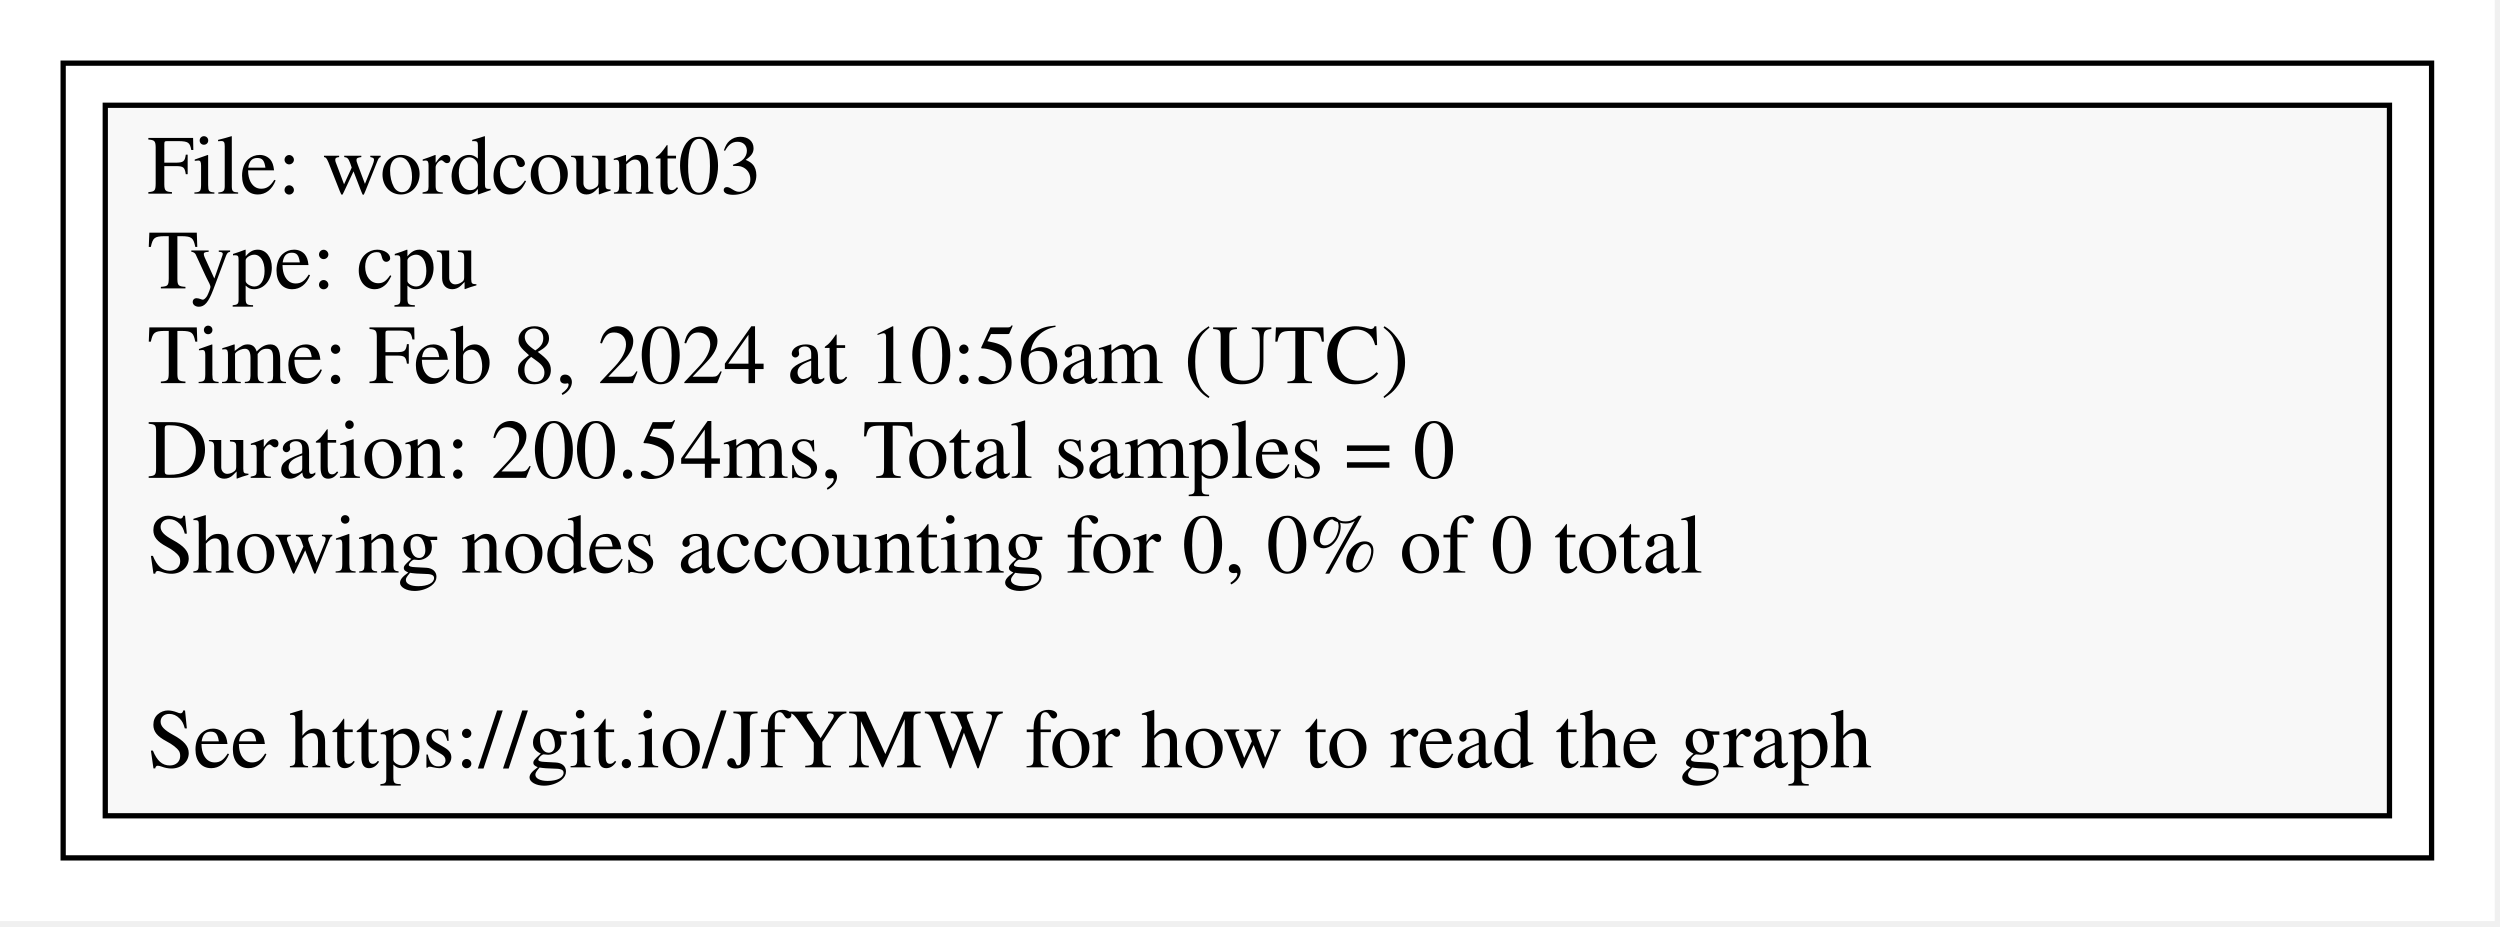
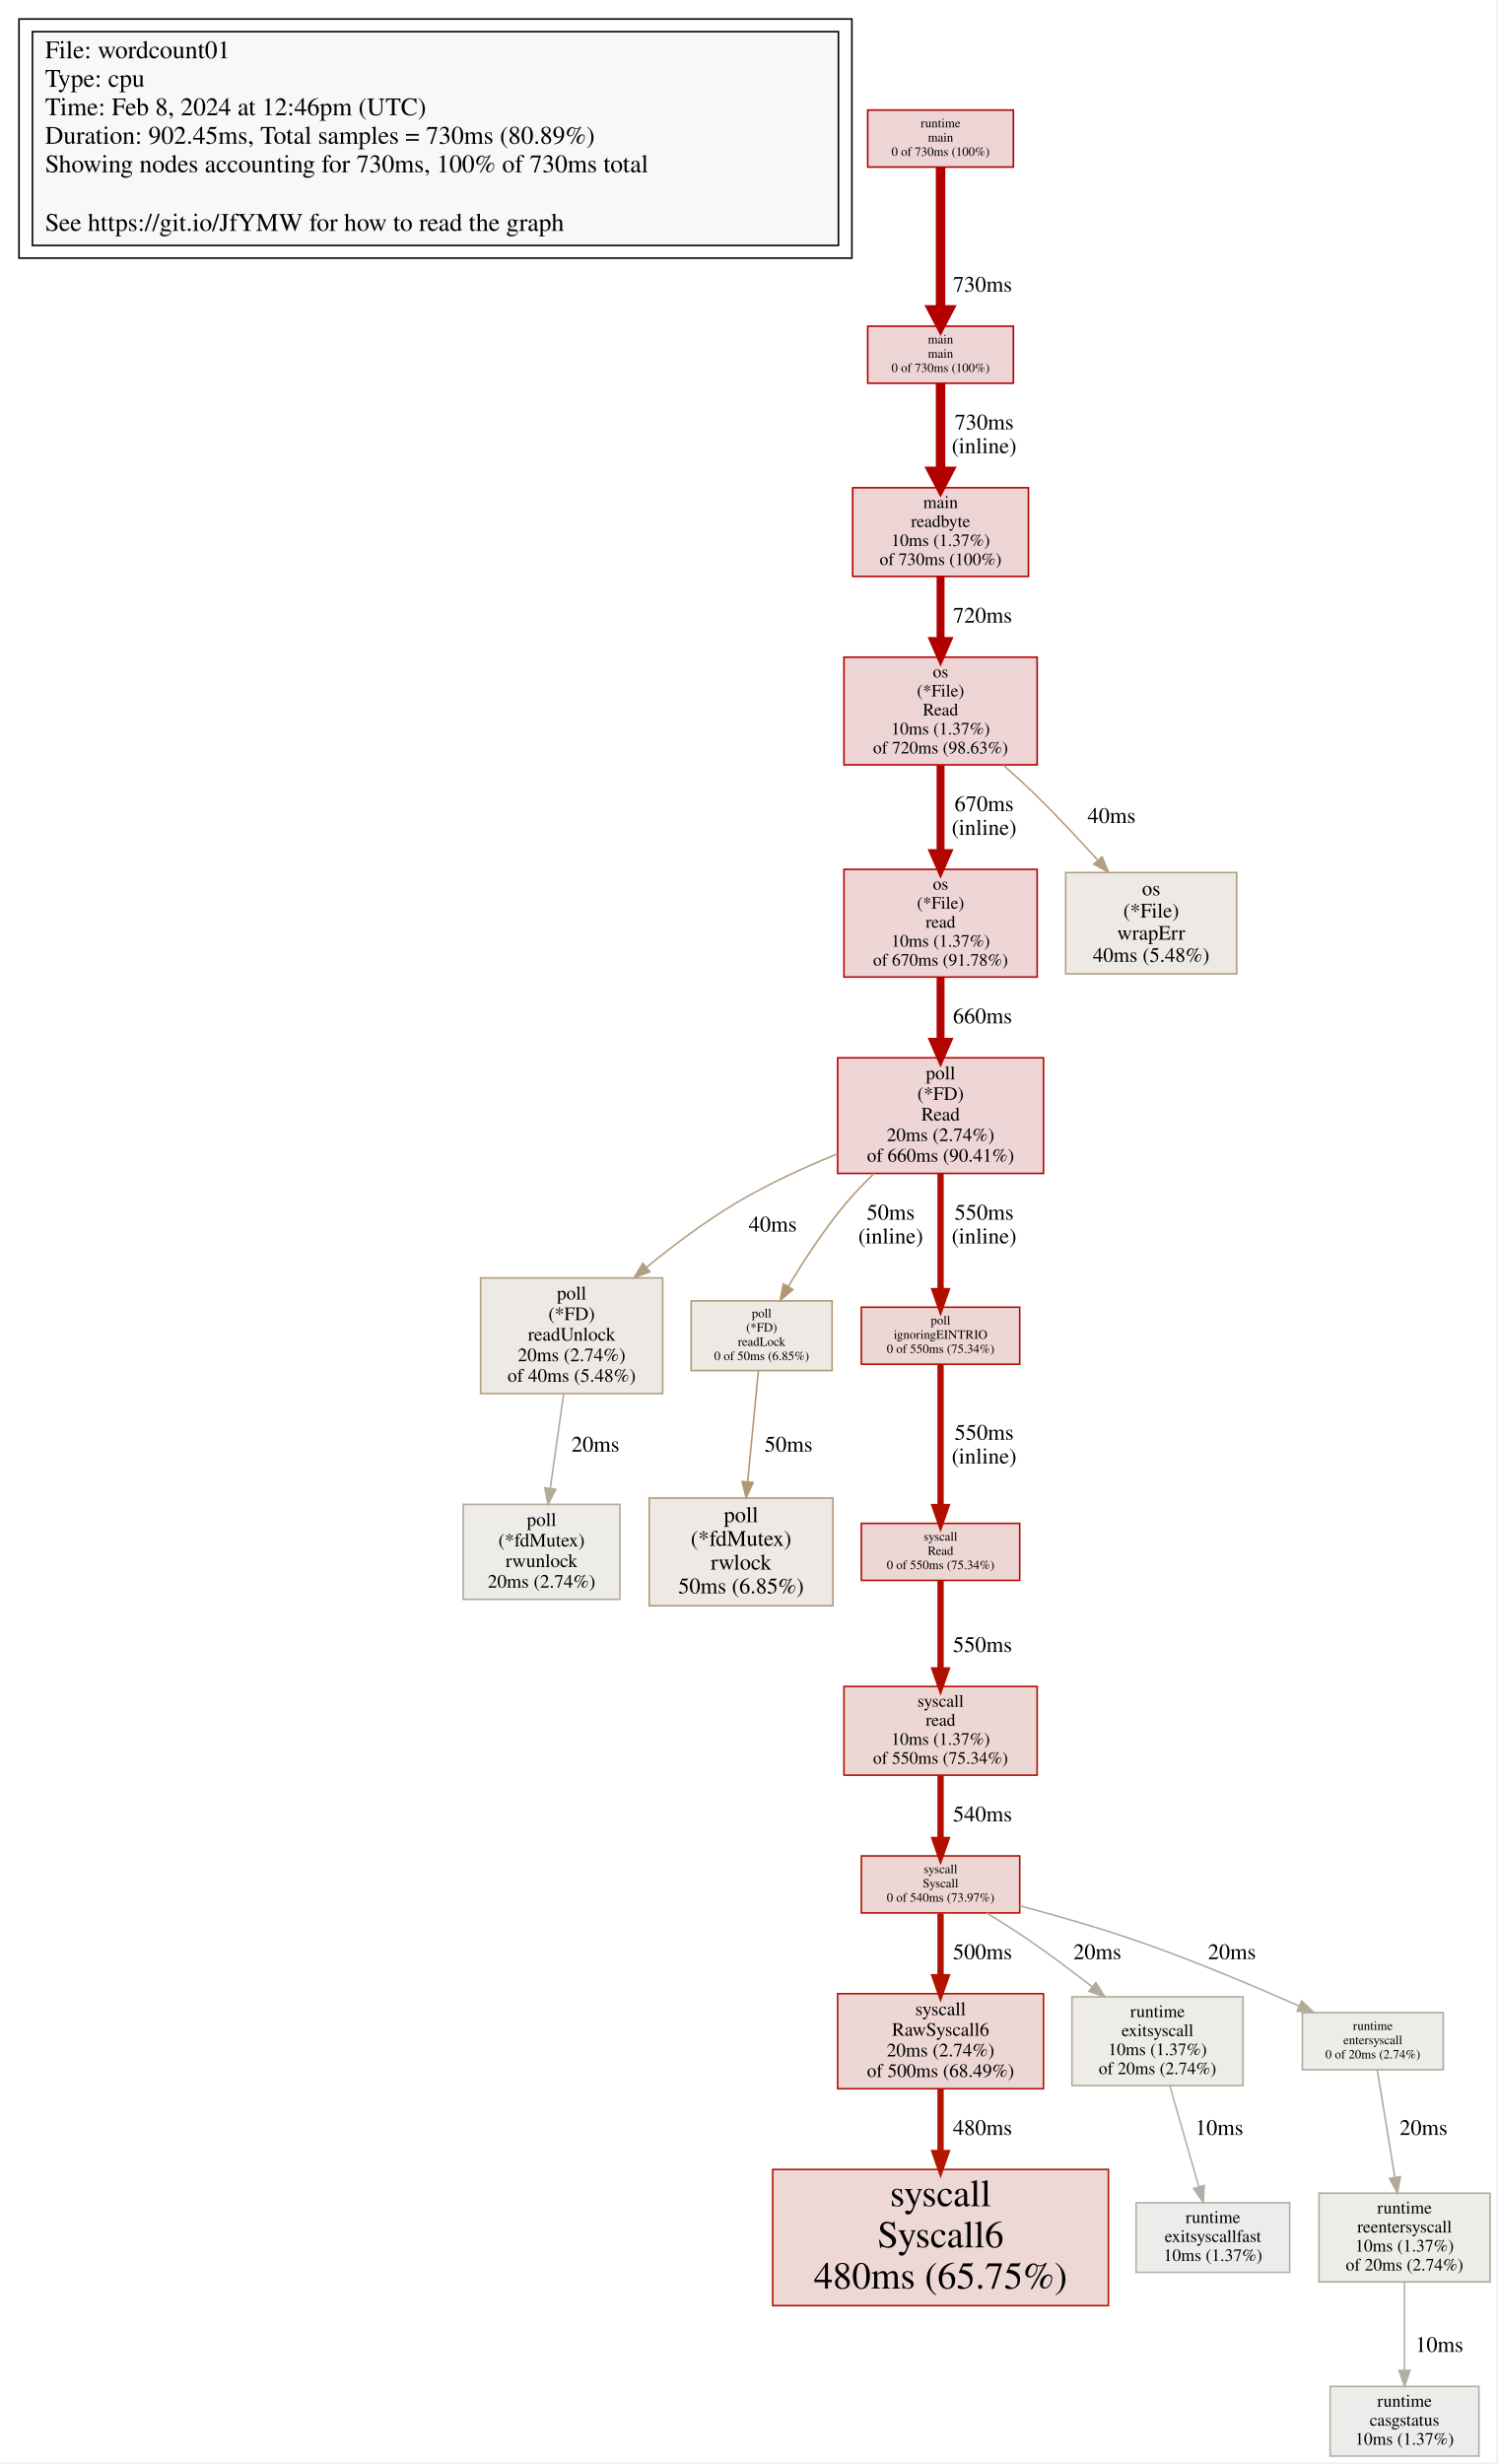
<svg xmlns="http://www.w3.org/2000/svg" xmlns:xlink="http://www.w3.org/1999/xlink" width="100%" height="100%">
  <g id="viewport" transform="scale(0.5,0.5) translate(0,0)">
-     <g id="graph0" class="graph" transform="scale(1 1) rotate(0) translate(4 171)">
-       <polygon fill="white" stroke="transparent" points="-4,4 -4,-171 470,-171 470,4 -4,4" />
+     <g id="graph0" class="graph" transform="scale(1 1) rotate(0) translate(4 1551)">
+       <polygon fill="white" stroke="transparent" points="-4,4 -4,-1551 941,-1551 941,4 -4,4" />
      <g id="clust1" class="cluster">
-         <polygon fill="none" stroke="black" points="8,-8 8,-159 458,-159 458,-8 8,-8" />
+         <polygon fill="none" stroke="black" points="8,-1388 8,-1539 534,-1539 534,-1388 8,-1388" />
      </g>
      <g id="node1" class="node">
        <g id="a_node1">
-           <a xlink:title="wordcount03">
-             <polygon fill="#f8f8f8" stroke="black" points="450,-151 16,-151 16,-16 450,-16 450,-151" />
-             <text text-anchor="start" x="24" y="-134.2" font-family="Times,serif" font-size="16.00">File: wordcount03</text>
-             <text text-anchor="start" x="24" y="-116.2" font-family="Times,serif" font-size="16.00">Type: cpu</text>
-             <text text-anchor="start" x="24" y="-98.2" font-family="Times,serif" font-size="16.00">Time: Feb 8, 2024 at 10:56am (UTC)</text>
-             <text text-anchor="start" x="24" y="-80.2" font-family="Times,serif" font-size="16.00">Duration: 200.54ms, Total samples = 0 </text>
-             <text text-anchor="start" x="24" y="-62.2" font-family="Times,serif" font-size="16.00">Showing nodes accounting for 0, 0% of 0 total</text>
-             <text text-anchor="start" x="24" y="-25.2" font-family="Times,serif" font-size="16.00">See https://git.io/JfYMW for how to read the graph</text>
+           <a xlink:title="wordcount01">
+             <polygon fill="#f8f8f8" stroke="black" points="525.5,-1531 16.5,-1531 16.5,-1396 525.5,-1396 525.5,-1531" />
+             <text text-anchor="start" x="24.5" y="-1514.2" font-family="Times,serif" font-size="16.00">File: wordcount01</text>
+             <text text-anchor="start" x="24.5" y="-1496.2" font-family="Times,serif" font-size="16.00">Type: cpu</text>
+             <text text-anchor="start" x="24.5" y="-1478.2" font-family="Times,serif" font-size="16.00">Time: Feb 8, 2024 at 12:46pm (UTC)</text>
+             <text text-anchor="start" x="24.5" y="-1460.2" font-family="Times,serif" font-size="16.00">Duration: 902.45ms, Total samples = 730ms (80.89%)</text>
+             <text text-anchor="start" x="24.5" y="-1442.2" font-family="Times,serif" font-size="16.00">Showing nodes accounting for 730ms, 100% of 730ms total</text>
+             <text text-anchor="start" x="24.5" y="-1405.2" font-family="Times,serif" font-size="16.00">See https://git.io/JfYMW for how to read the graph</text>
+           </a>
+         </g>
+       </g>
+       <g id="node1" class="node">
+         <g id="a_node1">
+           <a xlink:title="runtime/internal/syscall.Syscall6 (480ms)">
+             <polygon fill="#edd8d5" stroke="#b21500" points="696,-181 484,-181 484,-95 696,-95 696,-181" />
+             <text text-anchor="middle" x="590" y="-157.8" font-family="Times,serif" font-size="24.00">syscall</text>
+             <text text-anchor="middle" x="590" y="-131.8" font-family="Times,serif" font-size="24.00">Syscall6</text>
+             <text text-anchor="middle" x="590" y="-105.8" font-family="Times,serif" font-size="24.00">480ms (65.75%)</text>
+           </a>
+         </g>
+       </g>
+       <g id="node2" class="node">
+         <g id="a_node2">
+           <a xlink:title="runtime.main (730ms)">
+             <polygon fill="#edd5d5" stroke="#b20000" points="636,-1481.5 544,-1481.5 544,-1445.5 636,-1445.5 636,-1481.5" />
+             <text text-anchor="middle" x="590" y="-1470.6" font-family="Times,serif" font-size="8.00">runtime</text>
+             <text text-anchor="middle" x="590" y="-1461.6" font-family="Times,serif" font-size="8.00">main</text>
+             <text text-anchor="middle" x="590" y="-1452.6" font-family="Times,serif" font-size="8.00">0 of 730ms (100%)</text>
+           </a>
+         </g>
+       </g>
+       <g id="node20" class="node">
+         <g id="a_node20">
+           <a xlink:title="main.main (730ms)">
+             <polygon fill="#edd5d5" stroke="#b20000" points="636,-1345 544,-1345 544,-1309 636,-1309 636,-1345" />
+             <text text-anchor="middle" x="590" y="-1334.1" font-family="Times,serif" font-size="8.00">main</text>
+             <text text-anchor="middle" x="590" y="-1325.1" font-family="Times,serif" font-size="8.00">main</text>
+             <text text-anchor="middle" x="590" y="-1316.1" font-family="Times,serif" font-size="8.00">0 of 730ms (100%)</text>
+           </a>
+         </g>
+       </g>
+       <g id="edge2" class="edge">
+         <g id="a_edge2">
+           <a xlink:title="runtime.main -&gt; main.main (730ms)">
+             <path fill="none" stroke="#b20000" stroke-width="6" d="M590,-1445.47C590,-1422.85 590,-1382.64 590,-1355.64" />
+             <polygon fill="#b20000" stroke="#b20000" stroke-width="6" points="595.25,-1355.32 590,-1345.32 584.75,-1355.32 595.25,-1355.32" />
+           </a>
+         </g>
+         <g id="a_edge2-label">
+           <a xlink:title="runtime.main -&gt; main.main (730ms)">
+             <text text-anchor="middle" x="616.5" y="-1366.8" font-family="Times,serif" font-size="14.00"> 730ms</text>
+           </a>
+         </g>
+       </g>
+       <g id="node3" class="node">
+         <g id="a_node3">
+           <a xlink:title="internal/poll.(*FD).Read (660ms)">
+             <polygon fill="#edd6d5" stroke="#b20500" points="655,-883 525,-883 525,-810 655,-810 655,-883" />
+             <text text-anchor="middle" x="590" y="-869.4" font-family="Times,serif" font-size="12.00">poll</text>
+             <text text-anchor="middle" x="590" y="-856.4" font-family="Times,serif" font-size="12.00">(*FD)</text>
+             <text text-anchor="middle" x="590" y="-843.4" font-family="Times,serif" font-size="12.00">Read</text>
+             <text text-anchor="middle" x="590" y="-830.4" font-family="Times,serif" font-size="12.00">20ms (2.74%)</text>
+             <text text-anchor="middle" x="590" y="-817.4" font-family="Times,serif" font-size="12.00">of 660ms (90.41%)</text>
+           </a>
+         </g>
+       </g>
+       <g id="node12" class="node">
+         <g id="a_node12">
+           <a xlink:title="internal/poll.(*FD).readUnlock (40ms)">
+             <polygon fill="#edeae6" stroke="#b29e81" points="414.5,-744 299.5,-744 299.5,-671 414.5,-671 414.5,-744" />
+             <text text-anchor="middle" x="357" y="-730.4" font-family="Times,serif" font-size="12.00">poll</text>
+             <text text-anchor="middle" x="357" y="-717.4" font-family="Times,serif" font-size="12.00">(*FD)</text>
+             <text text-anchor="middle" x="357" y="-704.4" font-family="Times,serif" font-size="12.00">readUnlock</text>
+             <text text-anchor="middle" x="357" y="-691.4" font-family="Times,serif" font-size="12.00">20ms (2.74%)</text>
+             <text text-anchor="middle" x="357" y="-678.4" font-family="Times,serif" font-size="12.00">of 40ms (5.48%)</text>
+           </a>
+         </g>
+       </g>
+       <g id="edge14" class="edge">
+         <g id="a_edge14">
+           <a xlink:title="internal/poll.(*FD).Read -&gt; internal/poll.(*FD).readUnlock (40ms)">
+             <path fill="none" stroke="#b29e81" d="M524.84,-822.32C504.16,-813.9 481.59,-803.58 462,-792 442.01,-780.18 421.65,-764.9 404.26,-750.64" />
+             <polygon fill="#b29e81" stroke="#b29e81" points="406.41,-747.89 396.49,-744.18 401.94,-753.27 406.41,-747.89" />
+           </a>
+         </g>
+         <g id="a_edge14-label">
+           <a xlink:title="internal/poll.(*FD).Read -&gt; internal/poll.(*FD).readUnlock (40ms)">
+             <text text-anchor="middle" x="484" y="-773.3" font-family="Times,serif" font-size="14.00"> 40ms</text>
+           </a>
+         </g>
+       </g>
+       <g id="node18" class="node">
+         <g id="a_node18">
+           <a xlink:title="internal/poll.(*FD).readLock (50ms)">
+             <polygon fill="#ede9e5" stroke="#b29775" points="521.5,-729.5 432.5,-729.5 432.5,-685.5 521.5,-685.5 521.5,-729.5" />
+             <text text-anchor="middle" x="477" y="-719.1" font-family="Times,serif" font-size="8.00">poll</text>
+             <text text-anchor="middle" x="477" y="-710.1" font-family="Times,serif" font-size="8.00">(*FD)</text>
+             <text text-anchor="middle" x="477" y="-701.1" font-family="Times,serif" font-size="8.00">readLock</text>
+             <text text-anchor="middle" x="477" y="-692.1" font-family="Times,serif" font-size="8.00">0 of 50ms (6.85%)</text>
+           </a>
+         </g>
+       </g>
+       <g id="edge12" class="edge">
+         <g id="a_edge12">
+           <a xlink:title="internal/poll.(*FD).Read -&gt; internal/poll.(*FD).readLock (50ms)">
+             <path fill="none" stroke="#b29775" d="M548.03,-809.96C542.06,-804.2 536.19,-798.11 531,-792 516.95,-775.46 503.68,-755.03 493.8,-738.51" />
+             <polygon fill="#b29775" stroke="#b29775" points="496.77,-736.65 488.69,-729.79 490.73,-740.19 496.77,-736.65" />
+           </a>
+         </g>
+         <g id="a_edge12-label">
+           <a xlink:title="internal/poll.(*FD).Read -&gt; internal/poll.(*FD).readLock (50ms)">
+             <text text-anchor="middle" x="558.5" y="-780.8" font-family="Times,serif" font-size="14.00"> 50ms</text>
+             <text text-anchor="middle" x="558.5" y="-765.8" font-family="Times,serif" font-size="14.00"> (inline)</text>
+           </a>
+         </g>
+       </g>
+       <g id="node19" class="node">
+         <g id="a_node19">
+           <a xlink:title="internal/poll.ignoringEINTRIO (550ms)">
+             <polygon fill="#edd7d5" stroke="#b20e00" points="640,-725.5 540,-725.5 540,-689.5 640,-689.5 640,-725.5" />
+             <text text-anchor="middle" x="590" y="-714.6" font-family="Times,serif" font-size="8.00">poll</text>
+             <text text-anchor="middle" x="590" y="-705.6" font-family="Times,serif" font-size="8.00">ignoringEINTRIO</text>
+             <text text-anchor="middle" x="590" y="-696.6" font-family="Times,serif" font-size="8.00">0 of 550ms (75.34%)</text>
+           </a>
+         </g>
+       </g>
+       <g id="edge6" class="edge">
+         <g id="a_edge6">
+           <a xlink:title="internal/poll.(*FD).Read -&gt; internal/poll.ignoringEINTRIO (550ms)">
+             <path fill="none" stroke="#b20e00" stroke-width="4" d="M590,-809.86C590,-786.77 590,-757.15 590,-735.91" />
+             <polygon fill="#b20e00" stroke="#b20e00" stroke-width="4" points="593.5,-735.64 590,-725.64 586.5,-735.64 593.5,-735.64" />
+           </a>
+         </g>
+         <g id="a_edge6-label">
+           <a xlink:title="internal/poll.(*FD).Read -&gt; internal/poll.ignoringEINTRIO (550ms)">
+             <text text-anchor="middle" x="617.5" y="-780.8" font-family="Times,serif" font-size="14.00"> 550ms</text>
+             <text text-anchor="middle" x="617.5" y="-765.8" font-family="Times,serif" font-size="14.00"> (inline)</text>
+           </a>
+         </g>
+       </g>
+       <g id="node4" class="node">
+         <g id="a_node4">
+           <a xlink:title="os.(*File).Read (720ms)">
+             <polygon fill="#edd5d5" stroke="#b20000" points="651,-1136 529,-1136 529,-1068 651,-1068 651,-1136" />
+             <text text-anchor="middle" x="590" y="-1123.2" font-family="Times,serif" font-size="11.00">os</text>
+             <text text-anchor="middle" x="590" y="-1111.2" font-family="Times,serif" font-size="11.00">(*File)</text>
+             <text text-anchor="middle" x="590" y="-1099.2" font-family="Times,serif" font-size="11.00">Read</text>
+             <text text-anchor="middle" x="590" y="-1087.2" font-family="Times,serif" font-size="11.00">10ms (1.37%)</text>
+             <text text-anchor="middle" x="590" y="-1075.2" font-family="Times,serif" font-size="11.00">of 720ms (98.63%)</text>
+           </a>
+         </g>
+       </g>
+       <g id="node9" class="node">
+         <g id="a_node9">
+           <a xlink:title="os.(*File).read (670ms)">
+             <polygon fill="#edd6d5" stroke="#b20400" points="651,-1002 529,-1002 529,-934 651,-934 651,-1002" />
+             <text text-anchor="middle" x="590" y="-989.2" font-family="Times,serif" font-size="11.00">os</text>
+             <text text-anchor="middle" x="590" y="-977.2" font-family="Times,serif" font-size="11.00">(*File)</text>
+             <text text-anchor="middle" x="590" y="-965.2" font-family="Times,serif" font-size="11.00">read</text>
+             <text text-anchor="middle" x="590" y="-953.2" font-family="Times,serif" font-size="11.00">10ms (1.37%)</text>
+             <text text-anchor="middle" x="590" y="-941.2" font-family="Times,serif" font-size="11.00">of 670ms (91.78%)</text>
+           </a>
+         </g>
+       </g>
+       <g id="edge4" class="edge">
+         <g id="a_edge4">
+           <a xlink:title="os.(*File).Read -&gt; os.(*File).read (670ms)">
+             <path fill="none" stroke="#b20400" stroke-width="5" d="M590,-1067.69C590,-1050.96 590,-1030.49 590,-1012.53" />
+             <polygon fill="#b20400" stroke="#b20400" stroke-width="5" points="594.38,-1012.3 590,-1002.3 585.63,-1012.3 594.38,-1012.3" />
+           </a>
+         </g>
+         <g id="a_edge4-label">
+           <a xlink:title="os.(*File).Read -&gt; os.(*File).read (670ms)">
+             <text text-anchor="middle" x="617.5" y="-1038.8" font-family="Times,serif" font-size="14.00"> 670ms</text>
+             <text text-anchor="middle" x="617.5" y="-1023.8" font-family="Times,serif" font-size="14.00"> (inline)</text>
+           </a>
+         </g>
+       </g>
+       <g id="node11" class="node">
+         <g id="a_node11">
+           <a xlink:title="os.(*File).wrapErr (40ms)">
+             <polygon fill="#edeae6" stroke="#b29e81" points="777,-1000 669,-1000 669,-936 777,-936 777,-1000" />
+             <text text-anchor="middle" x="723" y="-985.6" font-family="Times,serif" font-size="13.00">os</text>
+             <text text-anchor="middle" x="723" y="-971.6" font-family="Times,serif" font-size="13.00">(*File)</text>
+             <text text-anchor="middle" x="723" y="-957.6" font-family="Times,serif" font-size="13.00">wrapErr</text>
+             <text text-anchor="middle" x="723" y="-943.6" font-family="Times,serif" font-size="13.00">40ms (5.48%)</text>
+           </a>
+         </g>
+       </g>
+       <g id="edge15" class="edge">
+         <g id="a_edge15">
+           <a xlink:title="os.(*File).Read -&gt; os.(*File).wrapErr (40ms)">
+             <path fill="none" stroke="#b29e81" d="M629.61,-1067.89C636.21,-1062.06 642.89,-1055.95 649,-1050 662.58,-1036.79 676.78,-1021.61 689.07,-1008" />
+             <polygon fill="#b29e81" stroke="#b29e81" points="692,-1009.97 696.06,-1000.18 686.78,-1005.3 692,-1009.97" />
+           </a>
+         </g>
+         <g id="a_edge15-label">
+           <a xlink:title="os.(*File).Read -&gt; os.(*File).wrapErr (40ms)">
+             <text text-anchor="middle" x="698" y="-1031.3" font-family="Times,serif" font-size="14.00"> 40ms</text>
+           </a>
+         </g>
+       </g>
+       <g id="node5" class="node">
+         <g id="a_node5">
+           <a xlink:title="syscall.Syscall (540ms)">
+             <polygon fill="#edd7d5" stroke="#b20f00" points="640,-379 540,-379 540,-343 640,-343 640,-379" />
+             <text text-anchor="middle" x="590" y="-368.1" font-family="Times,serif" font-size="8.00">syscall</text>
+             <text text-anchor="middle" x="590" y="-359.1" font-family="Times,serif" font-size="8.00">Syscall</text>
+             <text text-anchor="middle" x="590" y="-350.1" font-family="Times,serif" font-size="8.00">0 of 540ms (73.97%)</text>
+           </a>
+         </g>
+       </g>
+       <g id="node6" class="node">
+         <g id="a_node6">
+           <a xlink:title="syscall.RawSyscall6 (500ms)">
+             <polygon fill="#edd7d5" stroke="#b21300" points="655,-292 525,-292 525,-232 655,-232 655,-292" />
+             <text text-anchor="middle" x="590" y="-278.4" font-family="Times,serif" font-size="12.00">syscall</text>
+             <text text-anchor="middle" x="590" y="-265.4" font-family="Times,serif" font-size="12.00">RawSyscall6</text>
+             <text text-anchor="middle" x="590" y="-252.4" font-family="Times,serif" font-size="12.00">20ms (2.74%)</text>
+             <text text-anchor="middle" x="590" y="-239.4" font-family="Times,serif" font-size="12.00">of 500ms (68.49%)</text>
+           </a>
+         </g>
+       </g>
+       <g id="edge10" class="edge">
+         <g id="a_edge10">
+           <a xlink:title="syscall.Syscall -&gt; syscall.RawSyscall6 (500ms)">
+             <path fill="none" stroke="#b21300" stroke-width="4" d="M590,-342.66C590,-331.54 590,-316.64 590,-302.73" />
+             <polygon fill="#b21300" stroke="#b21300" stroke-width="4" points="593.5,-302.37 590,-292.37 586.5,-302.37 593.5,-302.37" />
+           </a>
+         </g>
+         <g id="a_edge10-label">
+           <a xlink:title="syscall.Syscall -&gt; syscall.RawSyscall6 (500ms)">
+             <text text-anchor="middle" x="616.5" y="-313.8" font-family="Times,serif" font-size="14.00"> 500ms</text>
+           </a>
+         </g>
+       </g>
+       <g id="node14" class="node">
+         <g id="a_node14">
+           <a xlink:title="runtime.exitsyscall (20ms)">
+             <polygon fill="#edece9" stroke="#b2aa9a" points="781,-290 673,-290 673,-234 781,-234 781,-290" />
+             <text text-anchor="middle" x="727" y="-277.2" font-family="Times,serif" font-size="11.00">runtime</text>
+             <text text-anchor="middle" x="727" y="-265.2" font-family="Times,serif" font-size="11.00">exitsyscall</text>
+             <text text-anchor="middle" x="727" y="-253.2" font-family="Times,serif" font-size="11.00">10ms (1.37%)</text>
+             <text text-anchor="middle" x="727" y="-241.2" font-family="Times,serif" font-size="11.00">of 20ms (2.74%)</text>
+           </a>
+         </g>
+       </g>
+       <g id="edge19" class="edge">
+         <g id="a_edge19">
+           <a xlink:title="syscall.Syscall -&gt; runtime.exitsyscall (20ms)">
+             <path fill="none" stroke="#b2aa9a" d="M619.09,-342.97C628.17,-337.44 638.12,-331.14 647,-325 659.8,-316.15 673.32,-306 685.53,-296.51" />
+             <polygon fill="#b2aa9a" stroke="#b2aa9a" points="688.03,-299 693.74,-290.08 683.71,-293.49 688.03,-299" />
+           </a>
+         </g>
+         <g id="a_edge19-label">
+           <a xlink:title="syscall.Syscall -&gt; runtime.exitsyscall (20ms)">
+             <text text-anchor="middle" x="689" y="-313.8" font-family="Times,serif" font-size="14.00"> 20ms</text>
+           </a>
+         </g>
+       </g>
+       <g id="node21" class="node">
+         <g id="a_node21">
+           <a xlink:title="runtime.entersyscall (20ms)">
+             <polygon fill="#edece9" stroke="#b2aa9a" points="907.5,-280 818.5,-280 818.5,-244 907.5,-244 907.5,-280" />
+             <text text-anchor="middle" x="863" y="-269.1" font-family="Times,serif" font-size="8.00">runtime</text>
+             <text text-anchor="middle" x="863" y="-260.1" font-family="Times,serif" font-size="8.00">entersyscall</text>
+             <text text-anchor="middle" x="863" y="-251.1" font-family="Times,serif" font-size="8.00">0 of 20ms (2.74%)</text>
+           </a>
+         </g>
+       </g>
+       <g id="edge18" class="edge">
+         <g id="a_edge18">
+           <a xlink:title="syscall.Syscall -&gt; runtime.entersyscall (20ms)">
+             <path fill="none" stroke="#b2aa9a" d="M640.01,-347.51C663.05,-341.38 690.63,-333.48 715,-325 749.51,-312.99 787.51,-297.01 816.37,-284.28" />
+             <polygon fill="#b2aa9a" stroke="#b2aa9a" points="818.06,-287.36 825.78,-280.1 815.22,-280.96 818.06,-287.36" />
+           </a>
+         </g>
+         <g id="a_edge18-label">
+           <a xlink:title="syscall.Syscall -&gt; runtime.entersyscall (20ms)">
+             <text text-anchor="middle" x="774" y="-313.8" font-family="Times,serif" font-size="14.00"> 20ms</text>
+           </a>
+         </g>
+       </g>
+       <g id="edge11" class="edge">
+         <g id="a_edge11">
+           <a xlink:title="syscall.RawSyscall6 -&gt; runtime/internal/syscall.Syscall6 (480ms)">
+             <path fill="none" stroke="#b21500" stroke-width="4" d="M590,-231.78C590,-219.76 590,-205.45 590,-191.72" />
+             <polygon fill="#b21500" stroke="#b21500" stroke-width="4" points="593.5,-191.37 590,-181.37 586.5,-191.37 593.5,-191.37" />
+           </a>
+         </g>
+         <g id="a_edge11-label">
+           <a xlink:title="syscall.RawSyscall6 -&gt; runtime/internal/syscall.Syscall6 (480ms)">
+             <text text-anchor="middle" x="616.5" y="-202.8" font-family="Times,serif" font-size="14.00"> 480ms</text>
+           </a>
+         </g>
+       </g>
+       <g id="node7" class="node">
+         <g id="a_node7">
+           <a xlink:title="internal/poll.(*fdMutex).rwlock (50ms)">
+             <polygon fill="#ede9e5" stroke="#b29775" points="522,-605 406,-605 406,-537 522,-537 522,-605" />
+             <text text-anchor="middle" x="464" y="-589.8" font-family="Times,serif" font-size="14.00">poll</text>
+             <text text-anchor="middle" x="464" y="-574.8" font-family="Times,serif" font-size="14.00">(*fdMutex)</text>
+             <text text-anchor="middle" x="464" y="-559.8" font-family="Times,serif" font-size="14.00">rwlock</text>
+             <text text-anchor="middle" x="464" y="-544.8" font-family="Times,serif" font-size="14.00">50ms (6.85%)</text>
+           </a>
+         </g>
+       </g>
+       <g id="node8" class="node">
+         <g id="a_node8">
+           <a xlink:title="main.readbyte (730ms)">
+             <polygon fill="#edd5d5" stroke="#b20000" points="645.5,-1243 534.5,-1243 534.5,-1187 645.5,-1187 645.5,-1243" />
+             <text text-anchor="middle" x="590" y="-1230.2" font-family="Times,serif" font-size="11.00">main</text>
+             <text text-anchor="middle" x="590" y="-1218.2" font-family="Times,serif" font-size="11.00">readbyte</text>
+             <text text-anchor="middle" x="590" y="-1206.2" font-family="Times,serif" font-size="11.00">10ms (1.37%)</text>
+             <text text-anchor="middle" x="590" y="-1194.2" font-family="Times,serif" font-size="11.00">of 730ms (100%)</text>
+           </a>
+         </g>
+       </g>
+       <g id="edge3" class="edge">
+         <g id="a_edge3">
+           <a xlink:title="main.readbyte -&gt; os.(*File).Read (720ms)">
+             <path fill="none" stroke="#b20000" stroke-width="5" d="M590,-1186.85C590,-1174.67 590,-1160.01 590,-1146.38" />
+             <polygon fill="#b20000" stroke="#b20000" stroke-width="5" points="594.38,-1146.21 590,-1136.21 585.63,-1146.21 594.38,-1146.21" />
+           </a>
+         </g>
+         <g id="a_edge3-label">
+           <a xlink:title="main.readbyte -&gt; os.(*File).Read (720ms)">
+             <text text-anchor="middle" x="616.5" y="-1157.8" font-family="Times,serif" font-size="14.00"> 720ms</text>
+           </a>
+         </g>
+       </g>
+       <g id="edge5" class="edge">
+         <g id="a_edge5">
+           <a xlink:title="os.(*File).read -&gt; internal/poll.(*FD).Read (660ms)">
+             <path fill="none" stroke="#b20500" stroke-width="5" d="M590,-933.71C590,-921.17 590,-906.67 590,-893.18" />
+             <polygon fill="#b20500" stroke="#b20500" stroke-width="5" points="594.38,-893.12 590,-883.12 585.63,-893.12 594.38,-893.12" />
+           </a>
+         </g>
+         <g id="a_edge5-label">
+           <a xlink:title="os.(*File).read -&gt; internal/poll.(*FD).Read (660ms)">
+             <text text-anchor="middle" x="616.5" y="-904.8" font-family="Times,serif" font-size="14.00"> 660ms</text>
+           </a>
+         </g>
+       </g>
+       <g id="node10" class="node">
+         <g id="a_node10">
+           <a xlink:title="syscall.read (550ms)">
+             <polygon fill="#edd7d5" stroke="#b20e00" points="651,-486 529,-486 529,-430 651,-430 651,-486" />
+             <text text-anchor="middle" x="590" y="-473.2" font-family="Times,serif" font-size="11.00">syscall</text>
+             <text text-anchor="middle" x="590" y="-461.2" font-family="Times,serif" font-size="11.00">read</text>
+             <text text-anchor="middle" x="590" y="-449.2" font-family="Times,serif" font-size="11.00">10ms (1.37%)</text>
+             <text text-anchor="middle" x="590" y="-437.2" font-family="Times,serif" font-size="11.00">of 550ms (75.34%)</text>
+           </a>
+         </g>
+       </g>
+       <g id="edge9" class="edge">
+         <g id="a_edge9">
+           <a xlink:title="syscall.read -&gt; syscall.Syscall (540ms)">
+             <path fill="none" stroke="#b20f00" stroke-width="4" d="M590,-429.78C590,-417.01 590,-401.84 590,-389.09" />
+             <polygon fill="#b20f00" stroke="#b20f00" stroke-width="4" points="593.5,-389.06 590,-379.06 586.5,-389.06 593.5,-389.06" />
+           </a>
+         </g>
+         <g id="a_edge9-label">
+           <a xlink:title="syscall.read -&gt; syscall.Syscall (540ms)">
+             <text text-anchor="middle" x="616.5" y="-400.8" font-family="Times,serif" font-size="14.00"> 540ms</text>
+           </a>
+         </g>
+       </g>
+       <g id="node13" class="node">
+         <g id="a_node13">
+           <a xlink:title="internal/poll.(*fdMutex).rwunlock (20ms)">
+             <polygon fill="#edece9" stroke="#b2aa9a" points="387.5,-601 288.5,-601 288.5,-541 387.5,-541 387.5,-601" />
+             <text text-anchor="middle" x="338" y="-587.4" font-family="Times,serif" font-size="12.00">poll</text>
+             <text text-anchor="middle" x="338" y="-574.4" font-family="Times,serif" font-size="12.00">(*fdMutex)</text>
+             <text text-anchor="middle" x="338" y="-561.4" font-family="Times,serif" font-size="12.00">rwunlock</text>
+             <text text-anchor="middle" x="338" y="-548.4" font-family="Times,serif" font-size="12.00">20ms (2.74%)</text>
+           </a>
+         </g>
+       </g>
+       <g id="edge16" class="edge">
+         <g id="a_edge16">
+           <a xlink:title="internal/poll.(*FD).readUnlock -&gt; internal/poll.(*fdMutex).rwunlock (20ms)">
+             <path fill="none" stroke="#b2aa9a" d="M351.96,-670.81C349.36,-652.42 346.19,-629.97 343.53,-611.11" />
+             <polygon fill="#b2aa9a" stroke="#b2aa9a" points="346.97,-610.47 342.1,-601.06 340.04,-611.45 346.97,-610.47" />
+           </a>
+         </g>
+         <g id="a_edge16-label">
+           <a xlink:title="internal/poll.(*FD).readUnlock -&gt; internal/poll.(*fdMutex).rwunlock (20ms)">
+             <text text-anchor="middle" x="372" y="-634.3" font-family="Times,serif" font-size="14.00"> 20ms</text>
+           </a>
+         </g>
+       </g>
+       <g id="node17" class="node">
+         <g id="a_node17">
+           <a xlink:title="runtime.exitsyscallfast (10ms)">
+             <polygon fill="#edeceb" stroke="#b2afa6" points="810.5,-160 713.5,-160 713.5,-116 810.5,-116 810.5,-160" />
+             <text text-anchor="middle" x="762" y="-147.2" font-family="Times,serif" font-size="11.00">runtime</text>
+             <text text-anchor="middle" x="762" y="-135.2" font-family="Times,serif" font-size="11.00">exitsyscallfast</text>
+             <text text-anchor="middle" x="762" y="-123.2" font-family="Times,serif" font-size="11.00">10ms (1.37%)</text>
+           </a>
+         </g>
+       </g>
+       <g id="edge20" class="edge">
+         <g id="a_edge20">
+           <a xlink:title="runtime.exitsyscall -&gt; runtime.exitsyscallfast (10ms)">
+             <path fill="none" stroke="#b2afa6" d="M734.77,-233.92C740.19,-215.03 747.43,-189.78 753.09,-170.07" />
+             <polygon fill="#b2afa6" stroke="#b2afa6" points="756.49,-170.91 755.88,-160.33 749.76,-168.98 756.49,-170.91" />
+           </a>
+         </g>
+         <g id="a_edge20-label">
+           <a xlink:title="runtime.exitsyscall -&gt; runtime.exitsyscallfast (10ms)">
+             <text text-anchor="middle" x="766" y="-202.8" font-family="Times,serif" font-size="14.00"> 10ms</text>
+           </a>
+         </g>
+       </g>
+       <g id="node15" class="node">
+         <g id="a_node15">
+           <a xlink:title="runtime.reentersyscall (20ms)">
+             <polygon fill="#edece9" stroke="#b2aa9a" points="937,-166 829,-166 829,-110 937,-110 937,-166" />
+             <text text-anchor="middle" x="883" y="-153.2" font-family="Times,serif" font-size="11.00">runtime</text>
+             <text text-anchor="middle" x="883" y="-141.2" font-family="Times,serif" font-size="11.00">reentersyscall</text>
+             <text text-anchor="middle" x="883" y="-129.2" font-family="Times,serif" font-size="11.00">10ms (1.37%)</text>
+             <text text-anchor="middle" x="883" y="-117.2" font-family="Times,serif" font-size="11.00">of 20ms (2.74%)</text>
+           </a>
+         </g>
+       </g>
+       <g id="node16" class="node">
+         <g id="a_node16">
+           <a xlink:title="runtime.casgstatus (10ms)">
+             <polygon fill="#edeceb" stroke="#b2afa6" points="930,-44 836,-44 836,0 930,0 930,-44" />
+             <text text-anchor="middle" x="883" y="-31.2" font-family="Times,serif" font-size="11.00">runtime</text>
+             <text text-anchor="middle" x="883" y="-19.2" font-family="Times,serif" font-size="11.00">casgstatus</text>
+             <text text-anchor="middle" x="883" y="-7.2" font-family="Times,serif" font-size="11.00">10ms (1.37%)</text>
+           </a>
+         </g>
+       </g>
+       <g id="edge21" class="edge">
+         <g id="a_edge21">
+           <a xlink:title="runtime.reentersyscall -&gt; runtime.casgstatus (10ms)">
+             <path fill="none" stroke="#b2afa6" d="M883,-109.98C883,-93.3 883,-71.82 883,-54.38" />
+             <polygon fill="#b2afa6" stroke="#b2afa6" points="886.5,-54.13 883,-44.13 879.5,-54.13 886.5,-54.13" />
+           </a>
+         </g>
+         <g id="a_edge21-label">
+           <a xlink:title="runtime.reentersyscall -&gt; runtime.casgstatus (10ms)">
+             <text text-anchor="middle" x="905" y="-65.8" font-family="Times,serif" font-size="14.00"> 10ms</text>
+           </a>
+         </g>
+       </g>
+       <g id="edge13" class="edge">
+         <g id="a_edge13">
+           <a xlink:title="internal/poll.(*FD).readLock -&gt; internal/poll.(*fdMutex).rwlock (50ms)">
+             <path fill="none" stroke="#b29775" d="M474.97,-685.48C473.16,-666.76 470.45,-638.76 468.18,-615.25" />
+             <polygon fill="#b29775" stroke="#b29775" points="471.65,-614.78 467.21,-605.16 464.68,-615.45 471.65,-614.78" />
+           </a>
+         </g>
+         <g id="a_edge13-label">
+           <a xlink:title="internal/poll.(*FD).readLock -&gt; internal/poll.(*fdMutex).rwlock (50ms)">
+             <text text-anchor="middle" x="494" y="-634.3" font-family="Times,serif" font-size="14.00"> 50ms</text>
+           </a>
+         </g>
+       </g>
+       <g id="node22" class="node">
+         <g id="a_node22">
+           <a xlink:title="syscall.Read (550ms)">
+             <polygon fill="#edd7d5" stroke="#b20e00" points="640,-589 540,-589 540,-553 640,-553 640,-589" />
+             <text text-anchor="middle" x="590" y="-578.1" font-family="Times,serif" font-size="8.00">syscall</text>
+             <text text-anchor="middle" x="590" y="-569.1" font-family="Times,serif" font-size="8.00">Read</text>
+             <text text-anchor="middle" x="590" y="-560.1" font-family="Times,serif" font-size="8.00">0 of 550ms (75.34%)</text>
+           </a>
+         </g>
+       </g>
+       <g id="edge7" class="edge">
+         <g id="a_edge7">
+           <a xlink:title="internal/poll.ignoringEINTRIO -&gt; syscall.Read (550ms)">
+             <path fill="none" stroke="#b20e00" stroke-width="4" d="M590,-689.47C590,-666.85 590,-626.64 590,-599.64" />
+             <polygon fill="#b20e00" stroke="#b20e00" stroke-width="4" points="593.5,-599.32 590,-589.32 586.5,-599.32 593.5,-599.32" />
+           </a>
+         </g>
+         <g id="a_edge7-label">
+           <a xlink:title="internal/poll.ignoringEINTRIO -&gt; syscall.Read (550ms)">
+             <text text-anchor="middle" x="617.5" y="-641.8" font-family="Times,serif" font-size="14.00"> 550ms</text>
+             <text text-anchor="middle" x="617.5" y="-626.8" font-family="Times,serif" font-size="14.00"> (inline)</text>
+           </a>
+         </g>
+       </g>
+       <g id="edge1" class="edge">
+         <g id="a_edge1">
+           <a xlink:title="main.main -&gt; main.readbyte (730ms)">
+             <path fill="none" stroke="#b20000" stroke-width="6" d="M590,-1308.81C590,-1294.03 590,-1272.18 590,-1253.39" />
+             <polygon fill="#b20000" stroke="#b20000" stroke-width="6" points="595.25,-1253.33 590,-1243.33 584.75,-1253.33 595.25,-1253.33" />
+           </a>
+         </g>
+         <g id="a_edge1-label">
+           <a xlink:title="main.main -&gt; main.readbyte (730ms)">
+             <text text-anchor="middle" x="617.5" y="-1279.8" font-family="Times,serif" font-size="14.00"> 730ms</text>
+             <text text-anchor="middle" x="617.5" y="-1264.8" font-family="Times,serif" font-size="14.00"> (inline)</text>
+           </a>
+         </g>
+       </g>
+       <g id="edge17" class="edge">
+         <g id="a_edge17">
+           <a xlink:title="runtime.entersyscall -&gt; runtime.reentersyscall (20ms)">
+             <path fill="none" stroke="#b2aa9a" d="M865.82,-243.78C868.7,-226.24 873.25,-198.48 876.94,-175.94" />
+             <polygon fill="#b2aa9a" stroke="#b2aa9a" points="880.41,-176.45 878.57,-166.01 873.5,-175.31 880.41,-176.45" />
+           </a>
+         </g>
+         <g id="a_edge17-label">
+           <a xlink:title="runtime.entersyscall -&gt; runtime.reentersyscall (20ms)">
+             <text text-anchor="middle" x="895" y="-202.8" font-family="Times,serif" font-size="14.00"> 20ms</text>
+           </a>
+         </g>
+       </g>
+       <g id="edge8" class="edge">
+         <g id="a_edge8">
+           <a xlink:title="syscall.Read -&gt; syscall.read (550ms)">
+             <path fill="none" stroke="#b20e00" stroke-width="4" d="M590,-552.66C590,-537.63 590,-515.38 590,-496.34" />
+             <polygon fill="#b20e00" stroke="#b20e00" stroke-width="4" points="593.5,-496.15 590,-486.15 586.5,-496.15 593.5,-496.15" />
+           </a>
+         </g>
+         <g id="a_edge8-label">
+           <a xlink:title="syscall.Read -&gt; syscall.read (550ms)">
+             <text text-anchor="middle" x="616.5" y="-507.8" font-family="Times,serif" font-size="14.00"> 550ms</text>
          </a>
        </g>
      </g>
    </g>
  </g>
</svg>
